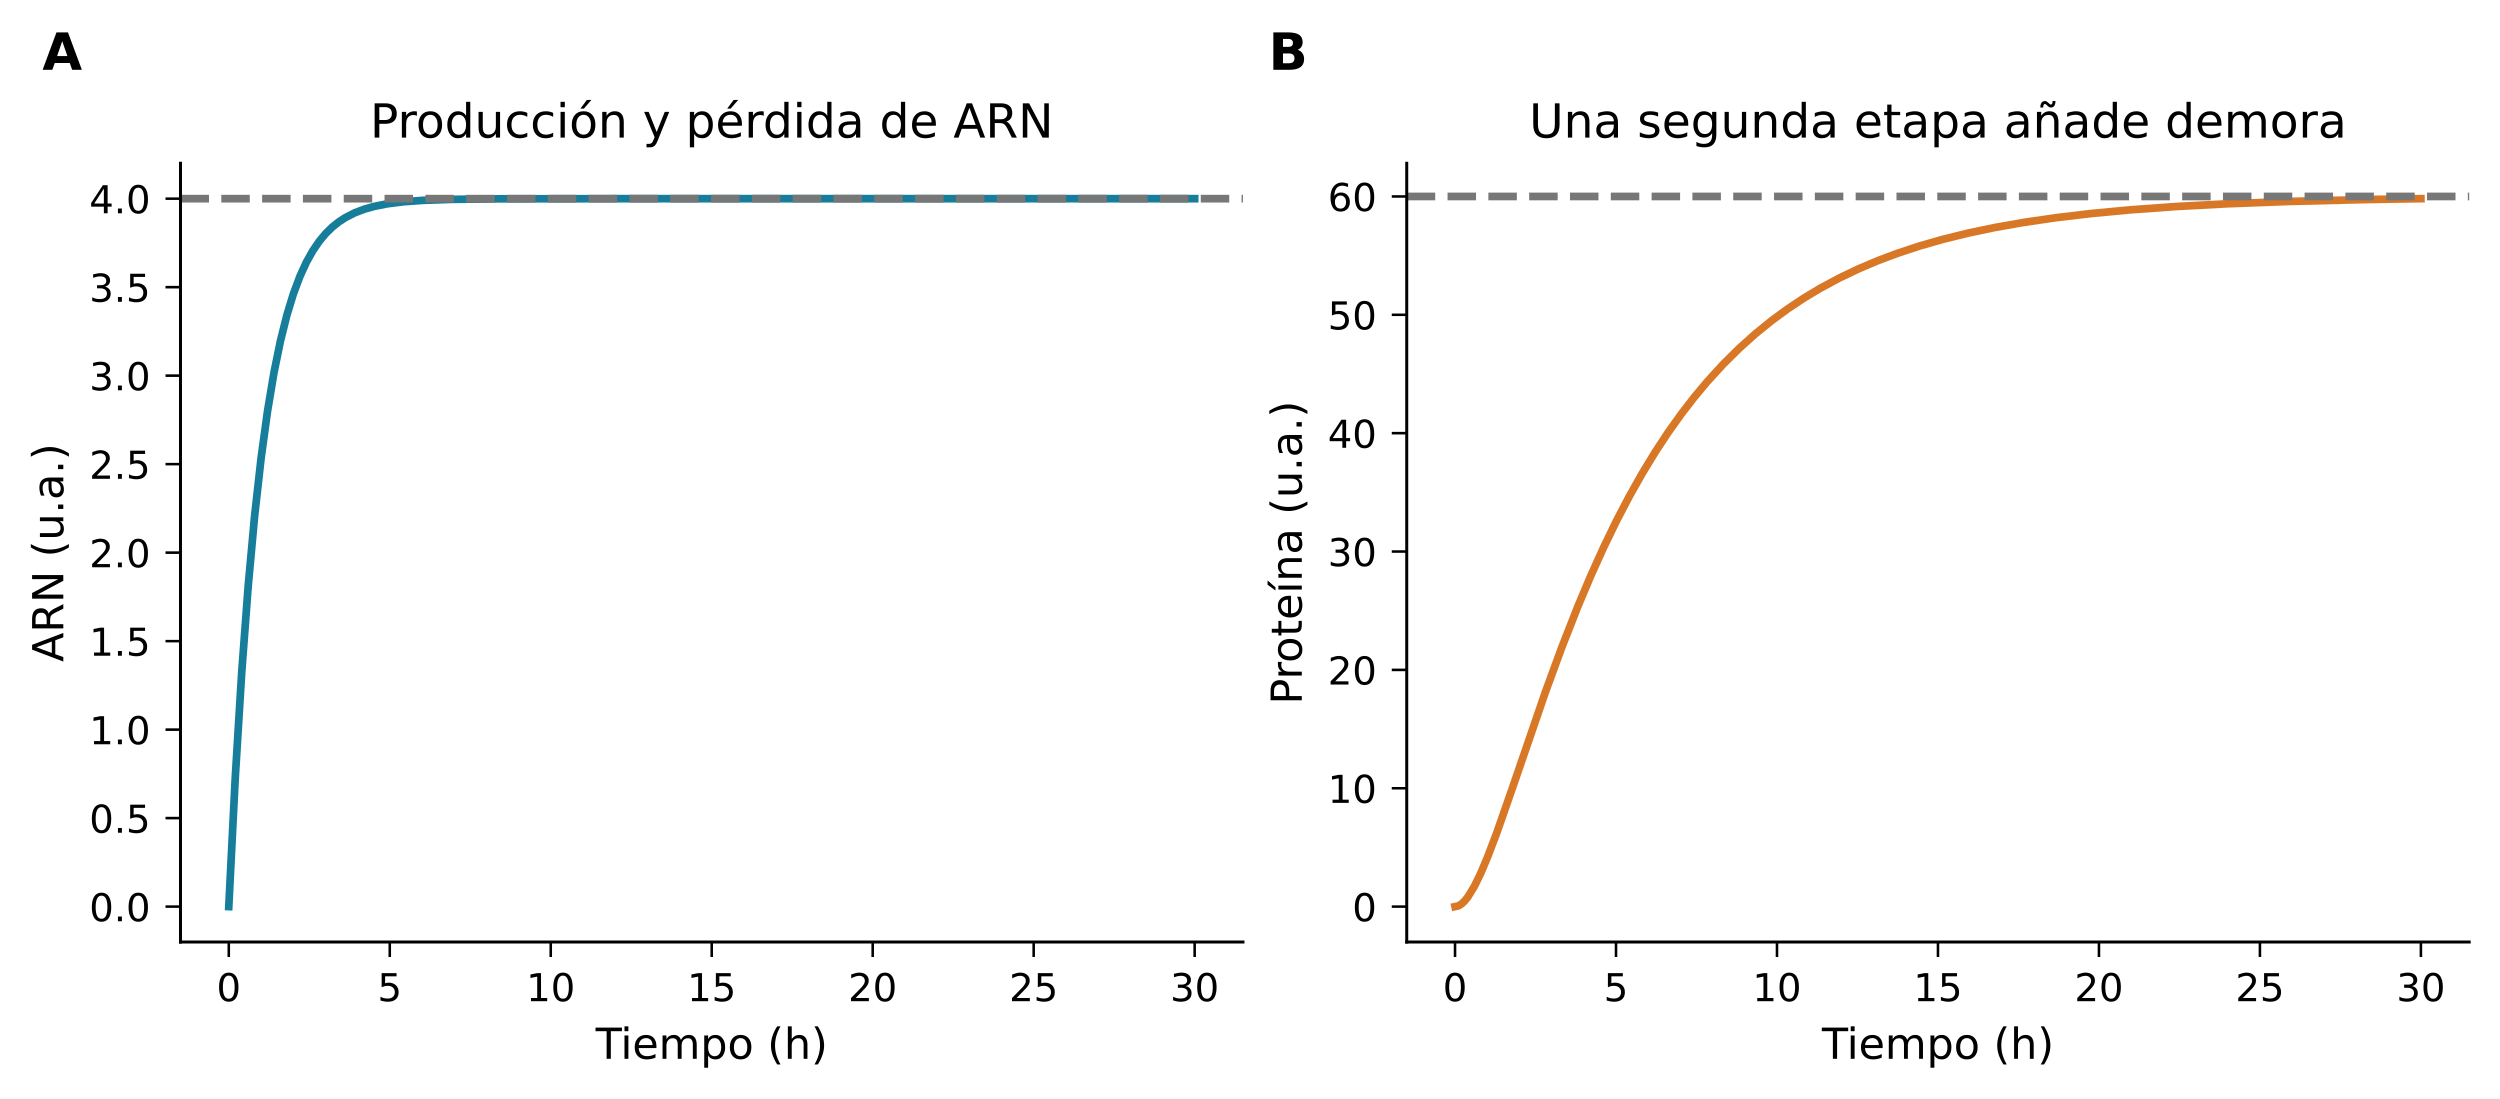
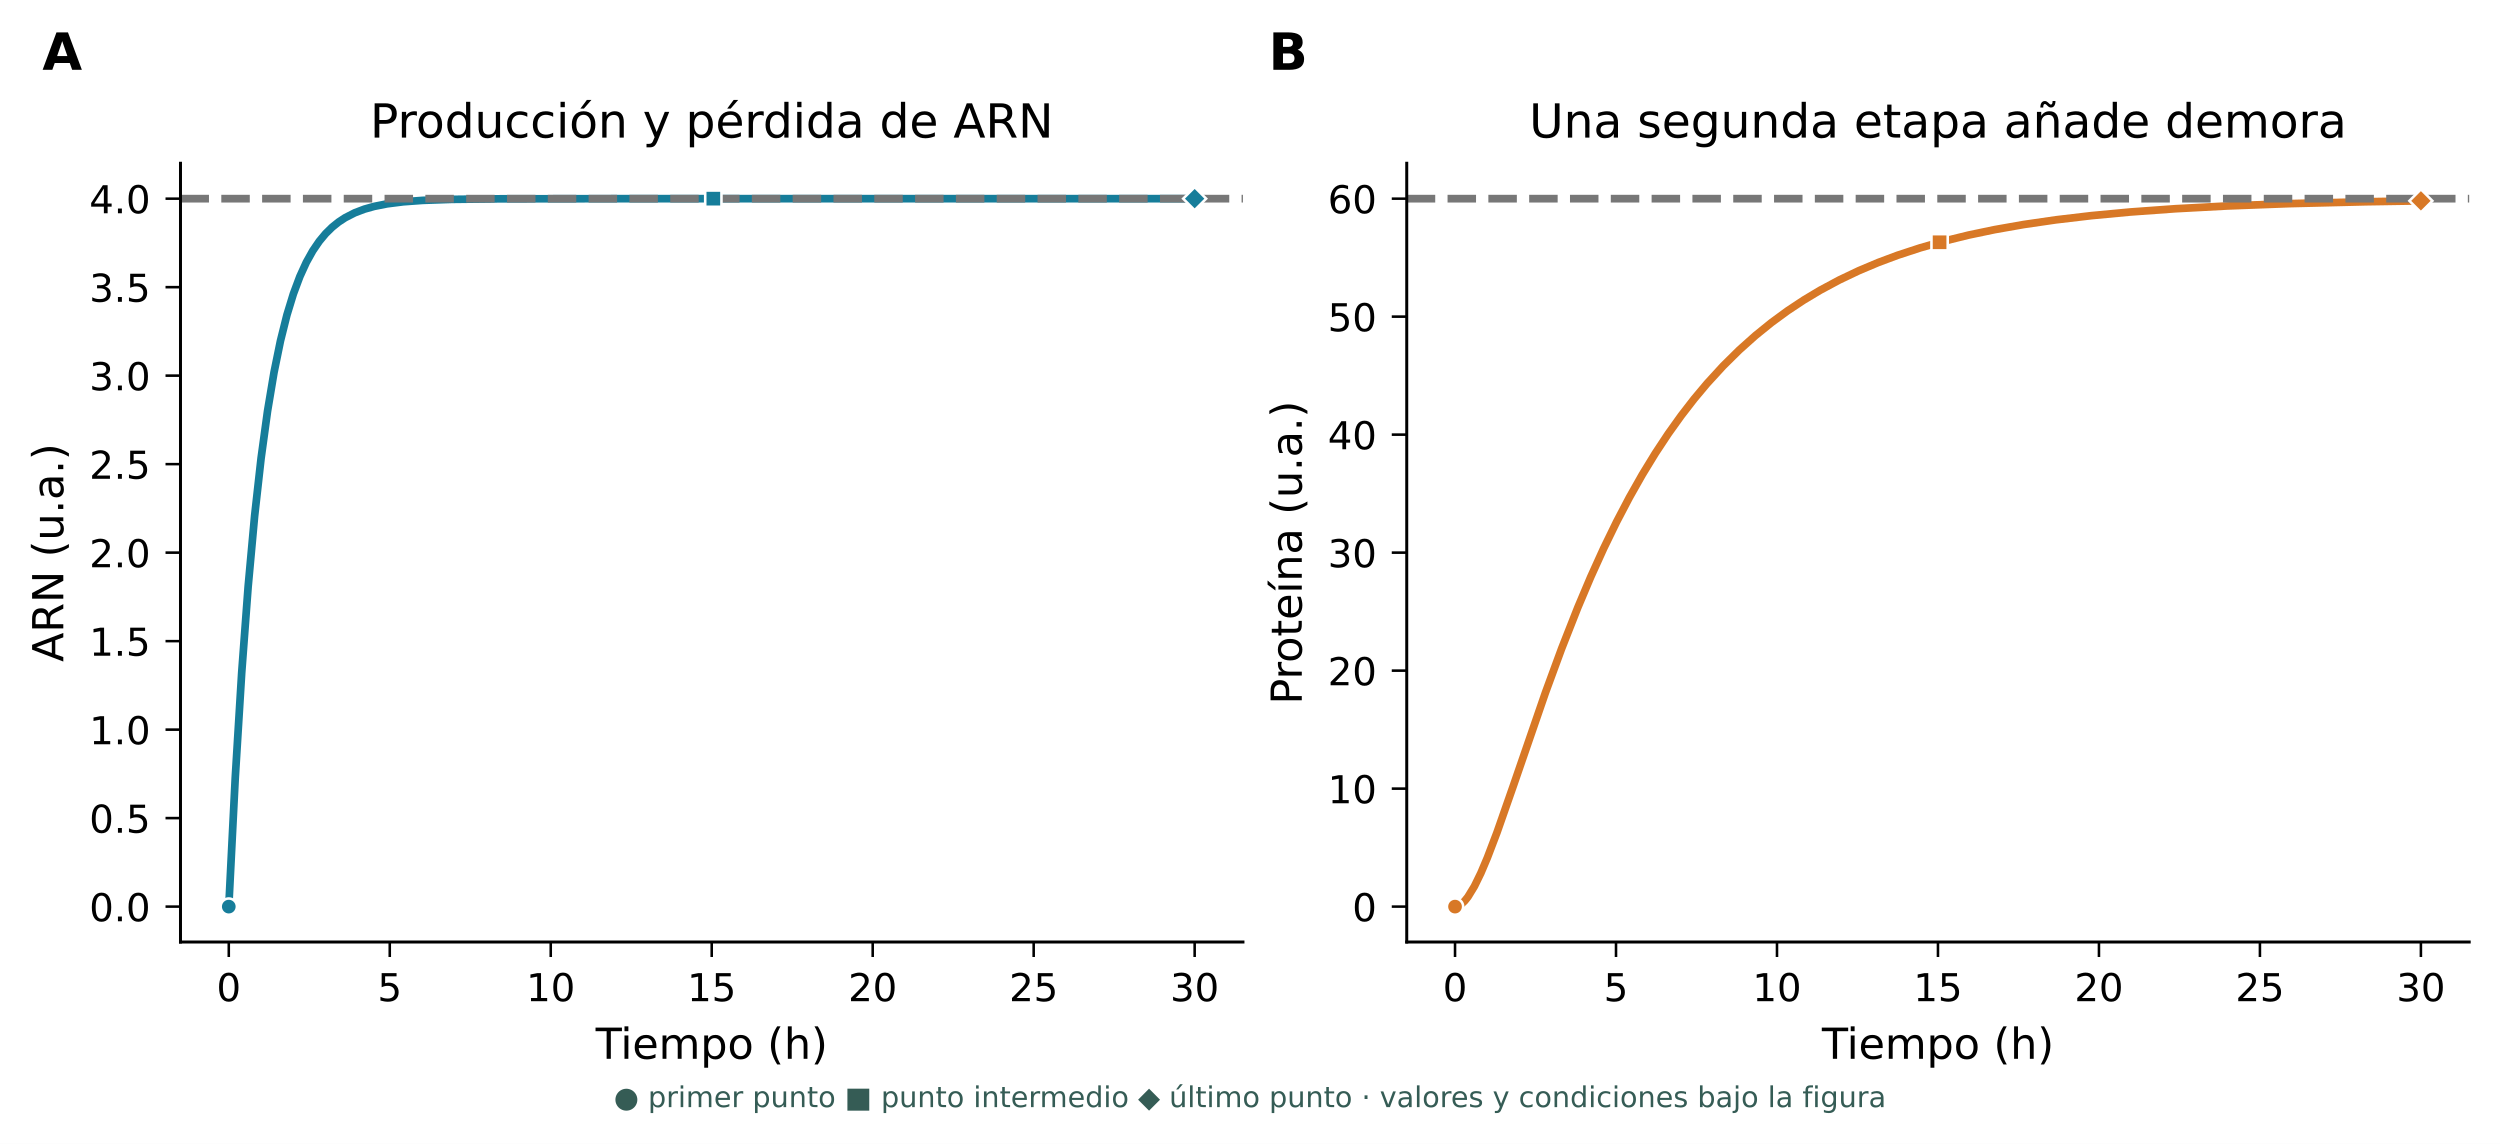
- <svg xmlns="http://www.w3.org/2000/svg" xmlns:xlink="http://www.w3.org/1999/xlink" width="584.4pt" height="256.793pt" viewBox="0 0 584.4 256.793" version="1.1">
+ <svg xmlns="http://www.w3.org/2000/svg" xmlns:xlink="http://www.w3.org/1999/xlink" width="584.4pt" height="267.396pt" viewBox="0 0 584.4 267.396" version="1.1">
  <defs>
    <style type="text/css">*{stroke-linejoin: round; stroke-linecap: butt}</style>
  </defs>
  <g id="figure_1">
    <g id="patch_1">
-       <path d="M 0 256.793  L 584.4 256.793  L 584.4 0  L 0 0  z " style="fill: #ffffff" />
+       <path d="M 0 267.396 L 584.4 267.396 L 584.4 0 L 0 0 z " style="fill: #ffffff" />
    </g>
    <g id="axes_1">
      <g id="patch_2">
-         <path d="M 42.191 220.204  L 290.552 220.204  L 290.552 38.163  L 42.191 38.163  z " style="fill: #ffffff" />
+         <path d="M 42.191 220.204 L 290.552 220.204 L 290.552 38.163 L 42.191 38.163 z " style="fill: #ffffff" />
      </g>
      <g id="matplotlib.axis_1">
        <g id="xtick_1">
          <g id="line2d_1">
            <defs>
-               <path id="m18aaa09962" d="M 0 0  L 0 3.5  " style="stroke: #000000; stroke-width: 0.6" />
+               <path id="mfd4ef8edd5" d="M 0 0 L 0 3.5 " style="stroke: #000000; stroke-width: 0.6" />
            </defs>
            <g>
-               <use xlink:href="#m18aaa09962" x="53.48" y="220.204" style="stroke: #000000; stroke-width: 0.6" />
+               <use xlink:href="#mfd4ef8edd5" x="53.48" y="220.204" style="stroke: #000000; stroke-width: 0.6" />
            </g>
          </g>
          <g id="text_1">
            <text style="font-size: 9px; font-family: 'DejaVu Sans'; text-anchor: middle" x="53.48" y="234.043" transform="rotate(-0 53.48006 234.0428)">0</text>
          </g>
        </g>
        <g id="xtick_2">
          <g id="line2d_2">
            <g>
-               <use xlink:href="#m18aaa09962" x="91.11" y="220.204" style="stroke: #000000; stroke-width: 0.6" />
+               <use xlink:href="#mfd4ef8edd5" x="91.11" y="220.204" style="stroke: #000000; stroke-width: 0.6" />
            </g>
          </g>
          <g id="text_2">
            <text style="font-size: 9px; font-family: 'DejaVu Sans'; text-anchor: middle" x="91.11" y="234.043" transform="rotate(-0 91.11048 234.0428)">5</text>
          </g>
        </g>
        <g id="xtick_3">
          <g id="line2d_3">
            <g>
-               <use xlink:href="#m18aaa09962" x="128.741" y="220.204" style="stroke: #000000; stroke-width: 0.6" />
+               <use xlink:href="#mfd4ef8edd5" x="128.741" y="220.204" style="stroke: #000000; stroke-width: 0.6" />
            </g>
          </g>
          <g id="text_3">
            <text style="font-size: 9px; font-family: 'DejaVu Sans'; text-anchor: middle" x="128.741" y="234.043" transform="rotate(-0 128.7409 234.0428)">10</text>
          </g>
        </g>
        <g id="xtick_4">
          <g id="line2d_4">
            <g>
-               <use xlink:href="#m18aaa09962" x="166.371" y="220.204" style="stroke: #000000; stroke-width: 0.6" />
+               <use xlink:href="#mfd4ef8edd5" x="166.371" y="220.204" style="stroke: #000000; stroke-width: 0.6" />
            </g>
          </g>
          <g id="text_4">
            <text style="font-size: 9px; font-family: 'DejaVu Sans'; text-anchor: middle" x="166.371" y="234.043" transform="rotate(-0 166.3713 234.0428)">15</text>
          </g>
        </g>
        <g id="xtick_5">
          <g id="line2d_5">
            <g>
-               <use xlink:href="#m18aaa09962" x="204.002" y="220.204" style="stroke: #000000; stroke-width: 0.6" />
+               <use xlink:href="#mfd4ef8edd5" x="204.002" y="220.204" style="stroke: #000000; stroke-width: 0.6" />
            </g>
          </g>
          <g id="text_5">
            <text style="font-size: 9px; font-family: 'DejaVu Sans'; text-anchor: middle" x="204.002" y="234.043" transform="rotate(-0 204.0017 234.0428)">20</text>
          </g>
        </g>
        <g id="xtick_6">
          <g id="line2d_6">
            <g>
-               <use xlink:href="#m18aaa09962" x="241.632" y="220.204" style="stroke: #000000; stroke-width: 0.6" />
+               <use xlink:href="#mfd4ef8edd5" x="241.632" y="220.204" style="stroke: #000000; stroke-width: 0.6" />
            </g>
          </g>
          <g id="text_6">
            <text style="font-size: 9px; font-family: 'DejaVu Sans'; text-anchor: middle" x="241.632" y="234.043" transform="rotate(-0 241.6322 234.0428)">25</text>
          </g>
        </g>
        <g id="xtick_7">
          <g id="line2d_7">
            <g>
-               <use xlink:href="#m18aaa09962" x="279.263" y="220.204" style="stroke: #000000; stroke-width: 0.6" />
+               <use xlink:href="#mfd4ef8edd5" x="279.263" y="220.204" style="stroke: #000000; stroke-width: 0.6" />
            </g>
          </g>
          <g id="text_7">
            <text style="font-size: 9px; font-family: 'DejaVu Sans'; text-anchor: middle" x="279.263" y="234.043" transform="rotate(-0 279.2626 234.0428)">30</text>
          </g>
        </g>
        <g id="text_8">
          <text style="font-size: 10px; font-family: 'DejaVu Sans'; text-anchor: middle" x="166.371" y="247.513" transform="rotate(-0 166.3713 247.5129)">Tiempo (h)</text>
        </g>
      </g>
      <g id="matplotlib.axis_2">
        <g id="ytick_1">
          <g id="line2d_8">
            <defs>
-               <path id="mf89c15e14b" d="M 0 0  L -3.5 0  " style="stroke: #000000; stroke-width: 0.6" />
+               <path id="me636b09f4c" d="M 0 0 L -3.5 0 " style="stroke: #000000; stroke-width: 0.6" />
            </defs>
            <g>
-               <use xlink:href="#mf89c15e14b" x="42.191" y="211.93" style="stroke: #000000; stroke-width: 0.6" />
+               <use xlink:href="#me636b09f4c" x="42.191" y="211.93" style="stroke: #000000; stroke-width: 0.6" />
            </g>
          </g>
          <g id="text_9">
            <text style="font-size: 9px; font-family: 'DejaVu Sans'; text-anchor: end" x="35.191" y="215.349" transform="rotate(-0 35.19094 215.3489)">0.0</text>
          </g>
        </g>
        <g id="ytick_2">
          <g id="line2d_9">
            <g>
-               <use xlink:href="#mf89c15e14b" x="42.191" y="191.243" style="stroke: #000000; stroke-width: 0.6" />
+               <use xlink:href="#me636b09f4c" x="42.191" y="191.243" style="stroke: #000000; stroke-width: 0.6" />
            </g>
          </g>
          <g id="text_10">
            <text style="font-size: 9px; font-family: 'DejaVu Sans'; text-anchor: end" x="35.191" y="194.662" transform="rotate(-0 35.19094 194.6624)">0.5</text>
          </g>
        </g>
        <g id="ytick_3">
          <g id="line2d_10">
            <g>
-               <use xlink:href="#mf89c15e14b" x="42.191" y="170.557" style="stroke: #000000; stroke-width: 0.6" />
+               <use xlink:href="#me636b09f4c" x="42.191" y="170.557" style="stroke: #000000; stroke-width: 0.6" />
            </g>
          </g>
          <g id="text_11">
            <text style="font-size: 9px; font-family: 'DejaVu Sans'; text-anchor: end" x="35.191" y="173.976" transform="rotate(-0 35.19094 173.9759)">1.0</text>
          </g>
        </g>
        <g id="ytick_4">
          <g id="line2d_11">
            <g>
-               <use xlink:href="#mf89c15e14b" x="42.191" y="149.87" style="stroke: #000000; stroke-width: 0.6" />
+               <use xlink:href="#me636b09f4c" x="42.191" y="149.87" style="stroke: #000000; stroke-width: 0.6" />
            </g>
          </g>
          <g id="text_12">
            <text style="font-size: 9px; font-family: 'DejaVu Sans'; text-anchor: end" x="35.191" y="153.289" transform="rotate(-0 35.19094 153.2894)">1.5</text>
          </g>
        </g>
        <g id="ytick_5">
          <g id="line2d_12">
            <g>
-               <use xlink:href="#mf89c15e14b" x="42.191" y="129.184" style="stroke: #000000; stroke-width: 0.6" />
+               <use xlink:href="#me636b09f4c" x="42.191" y="129.184" style="stroke: #000000; stroke-width: 0.6" />
            </g>
          </g>
          <g id="text_13">
            <text style="font-size: 9px; font-family: 'DejaVu Sans'; text-anchor: end" x="35.191" y="132.603" transform="rotate(-0 35.19094 132.6029)">2.0</text>
          </g>
        </g>
        <g id="ytick_6">
          <g id="line2d_13">
            <g>
-               <use xlink:href="#mf89c15e14b" x="42.191" y="108.497" style="stroke: #000000; stroke-width: 0.6" />
+               <use xlink:href="#me636b09f4c" x="42.191" y="108.497" style="stroke: #000000; stroke-width: 0.6" />
            </g>
          </g>
          <g id="text_14">
            <text style="font-size: 9px; font-family: 'DejaVu Sans'; text-anchor: end" x="35.191" y="111.916" transform="rotate(-0 35.19094 111.9164)">2.5</text>
          </g>
        </g>
        <g id="ytick_7">
          <g id="line2d_14">
            <g>
-               <use xlink:href="#mf89c15e14b" x="42.191" y="87.811" style="stroke: #000000; stroke-width: 0.6" />
+               <use xlink:href="#me636b09f4c" x="42.191" y="87.811" style="stroke: #000000; stroke-width: 0.6" />
            </g>
          </g>
          <g id="text_15">
            <text style="font-size: 9px; font-family: 'DejaVu Sans'; text-anchor: end" x="35.191" y="91.23" transform="rotate(-0 35.19094 91.22993)">3.0</text>
          </g>
        </g>
        <g id="ytick_8">
          <g id="line2d_15">
            <g>
-               <use xlink:href="#mf89c15e14b" x="42.191" y="67.124" style="stroke: #000000; stroke-width: 0.6" />
+               <use xlink:href="#me636b09f4c" x="42.191" y="67.124" style="stroke: #000000; stroke-width: 0.6" />
            </g>
          </g>
          <g id="text_16">
            <text style="font-size: 9px; font-family: 'DejaVu Sans'; text-anchor: end" x="35.191" y="70.543" transform="rotate(-0 35.19094 70.54344)">3.5</text>
          </g>
        </g>
        <g id="ytick_9">
          <g id="line2d_16">
            <g>
-               <use xlink:href="#mf89c15e14b" x="42.191" y="46.438" style="stroke: #000000; stroke-width: 0.6" />
+               <use xlink:href="#me636b09f4c" x="42.191" y="46.438" style="stroke: #000000; stroke-width: 0.6" />
            </g>
          </g>
          <g id="text_17">
            <text style="font-size: 9px; font-family: 'DejaVu Sans'; text-anchor: end" x="35.191" y="49.857" transform="rotate(-0 35.19094 49.85695)">4.0</text>
          </g>
        </g>
        <g id="text_18">
          <text style="font-size: 10px; font-family: 'DejaVu Sans'; text-anchor: middle" x="14.798" y="129.184" transform="rotate(-90 14.79844 129.1836)">ARN (u.a.)</text>
        </g>
      </g>
      <g id="line2d_17">
-         <path d="M 53.48 211.93  L 54.99 181.84  L 56.501 157.222  L 58.011 137.079  L 59.521 120.599  L 61.031 107.115  L 62.542 96.083  L 64.052 87.057  L 65.562 79.672  L 67.072 73.629  L 68.583 68.685  L 70.093 64.64  L 71.603 61.331  L 73.113 58.623  L 74.624 56.407  L 76.134 54.595  L 77.644 53.112  L 79.154 51.898  L 80.665 50.905  L 82.93 49.744  L 85.195 48.885  L 87.461 48.249  L 90.481 47.65  L 94.257 47.172  L 98.788 46.84  L 105.584 46.601  L 116.911 46.474  L 148.626 46.438  L 279.263 46.438  L 279.263 46.438  " clip-path="url(#p62c8bbf403)" style="fill: none; stroke: #167d9a; stroke-width: 1.8; stroke-linecap: square" />
+         <path d="M 53.48 211.93 L 54.99 181.84 L 56.501 157.222 L 58.011 137.079 L 59.521 120.599 L 61.031 107.115 L 62.542 96.083 L 64.052 87.057 L 65.562 79.672 L 67.072 73.629 L 68.583 68.685 L 70.093 64.64 L 71.603 61.331 L 73.113 58.623 L 74.624 56.407 L 76.134 54.595 L 77.644 53.112 L 79.154 51.898 L 80.665 50.905 L 82.93 49.744 L 85.195 48.885 L 87.461 48.249 L 90.481 47.65 L 94.257 47.172 L 98.788 46.84 L 105.584 46.601 L 116.911 46.474 L 148.626 46.438 L 279.263 46.438 L 279.263 46.438 " clip-path="url(#pa5bc1ac318)" style="fill: none; stroke: #167d9a; stroke-width: 1.8; stroke-linecap: square" />
      </g>
      <g id="line2d_18">
-         <path d="M 42.191 46.438  L 290.552 46.438  " clip-path="url(#p62c8bbf403)" style="fill: none; stroke-dasharray: 6.66,2.88; stroke-dashoffset: 0; stroke: #777777; stroke-width: 1.8" />
+         <path d="M 42.191 46.438 L 290.552 46.438 " clip-path="url(#pa5bc1ac318)" style="fill: none; stroke-dasharray: 6.66,2.88; stroke-dashoffset: 0; stroke: #777777; stroke-width: 1.8" />
      </g>
      <g id="patch_3">
-         <path d="M 42.191 220.204  L 42.191 38.163  " style="fill: none; stroke: #000000; stroke-width: 0.7; stroke-linejoin: miter; stroke-linecap: square" />
+         <path d="M 42.191 220.204 L 42.191 38.163 " style="fill: none; stroke: #000000; stroke-width: 0.7; stroke-linejoin: miter; stroke-linecap: square" />
      </g>
      <g id="patch_4">
-         <path d="M 42.191 220.204  L 290.552 220.204  " style="fill: none; stroke: #000000; stroke-width: 0.7; stroke-linejoin: miter; stroke-linecap: square" />
+         <path d="M 42.191 220.204 L 290.552 220.204 " style="fill: none; stroke: #000000; stroke-width: 0.7; stroke-linejoin: miter; stroke-linecap: square" />
      </g>
      <g id="text_19">
        <text style="font-weight: 700; font-size: 12px; font-family: 'DejaVu Sans'; text-anchor: start" x="9.904" y="16.318" transform="rotate(-0 9.904038 16.31812)">A</text>
      </g>
      <g id="text_20">
        <text style="font-size: 11px; font-family: 'DejaVu Sans'; text-anchor: middle" x="166.371" y="32.163" transform="rotate(-0 166.3713 32.16306)">Producción y pérdida de ARN</text>
+       </g>
+       <g id="line2d_19">
+         <defs>
+           <path id="m00fbb21794" d="M 0 1.9 C 0.504 1.9 0.987 1.7 1.344 1.344 C 1.7 0.987 1.9 0.504 1.9 0 C 1.9 -0.504 1.7 -0.987 1.344 -1.344 C 0.987 -1.7 0.504 -1.9 0 -1.9 C -0.504 -1.9 -0.987 -1.7 -1.344 -1.344 C -1.7 -0.987 -1.9 -0.504 -1.9 0 C -1.9 0.504 -1.7 0.987 -1.344 1.344 C -0.987 1.7 -0.504 1.9 0 1.9 z " style="stroke: #ffffff; stroke-width: 0.6" />
+         </defs>
+         <g clip-path="url(#pa5bc1ac318)">
+           <use xlink:href="#m00fbb21794" x="53.48" y="211.93" style="fill: #167d9a; stroke: #ffffff; stroke-width: 0.6" />
+         </g>
+       </g>
+       <g id="line2d_20">
+         <defs>
+           <path id="mb84816be2f" d="M -1.9 1.9 L 1.9 1.9 L 1.9 -1.9 L -1.9 -1.9 z " style="stroke: #ffffff; stroke-width: 0.6; stroke-linejoin: miter" />
+         </defs>
+         <g clip-path="url(#pa5bc1ac318)">
+           <use xlink:href="#mb84816be2f" x="166.749" y="46.438" style="fill: #167d9a; stroke: #ffffff; stroke-width: 0.6; stroke-linejoin: miter" />
+         </g>
+       </g>
+       <g id="line2d_21">
+         <defs>
+           <path id="m1c7bcb1cda" d="M 0 2.687 L 2.687 0 L 0 -2.687 L -2.687 0 z " style="stroke: #ffffff; stroke-width: 0.6; stroke-linejoin: miter" />
+         </defs>
+         <g clip-path="url(#pa5bc1ac318)">
+           <use xlink:href="#m1c7bcb1cda" x="279.263" y="46.438" style="fill: #167d9a; stroke: #ffffff; stroke-width: 0.6; stroke-linejoin: miter" />
+         </g>
      </g>
    </g>
    <g id="axes_2">
      <g id="patch_5">
-         <path d="M 328.839 220.204  L 577.2 220.204  L 577.2 38.163  L 328.839 38.163  z " style="fill: #ffffff" />
+         <path d="M 328.839 220.204 L 577.2 220.204 L 577.2 38.163 L 328.839 38.163 z " style="fill: #ffffff" />
      </g>
      <g id="matplotlib.axis_3">
        <g id="xtick_8">
-           <g id="line2d_19">
-             <g>
-               <use xlink:href="#m18aaa09962" x="340.128" y="220.204" style="stroke: #000000; stroke-width: 0.6" />
+           <g id="line2d_22">
+             <g>
+               <use xlink:href="#mfd4ef8edd5" x="340.128" y="220.204" style="stroke: #000000; stroke-width: 0.6" />
            </g>
          </g>
          <g id="text_21">
            <text style="font-size: 9px; font-family: 'DejaVu Sans'; text-anchor: middle" x="340.128" y="234.043" transform="rotate(-0 340.1279 234.0428)">0</text>
          </g>
        </g>
        <g id="xtick_9">
-           <g id="line2d_20">
-             <g>
-               <use xlink:href="#m18aaa09962" x="377.758" y="220.204" style="stroke: #000000; stroke-width: 0.6" />
+           <g id="line2d_23">
+             <g>
+               <use xlink:href="#mfd4ef8edd5" x="377.758" y="220.204" style="stroke: #000000; stroke-width: 0.6" />
            </g>
          </g>
          <g id="text_22">
            <text style="font-size: 9px; font-family: 'DejaVu Sans'; text-anchor: middle" x="377.758" y="234.043" transform="rotate(-0 377.7583 234.0428)">5</text>
          </g>
        </g>
        <g id="xtick_10">
-           <g id="line2d_21">
-             <g>
-               <use xlink:href="#m18aaa09962" x="415.389" y="220.204" style="stroke: #000000; stroke-width: 0.6" />
+           <g id="line2d_24">
+             <g>
+               <use xlink:href="#mfd4ef8edd5" x="415.389" y="220.204" style="stroke: #000000; stroke-width: 0.6" />
            </g>
          </g>
          <g id="text_23">
            <text style="font-size: 9px; font-family: 'DejaVu Sans'; text-anchor: middle" x="415.389" y="234.043" transform="rotate(-0 415.3887 234.0428)">10</text>
          </g>
        </g>
        <g id="xtick_11">
-           <g id="line2d_22">
-             <g>
-               <use xlink:href="#m18aaa09962" x="453.019" y="220.204" style="stroke: #000000; stroke-width: 0.6" />
+           <g id="line2d_25">
+             <g>
+               <use xlink:href="#mfd4ef8edd5" x="453.019" y="220.204" style="stroke: #000000; stroke-width: 0.6" />
            </g>
          </g>
          <g id="text_24">
            <text style="font-size: 9px; font-family: 'DejaVu Sans'; text-anchor: middle" x="453.019" y="234.043" transform="rotate(-0 453.0191 234.0428)">15</text>
          </g>
        </g>
        <g id="xtick_12">
-           <g id="line2d_23">
-             <g>
-               <use xlink:href="#m18aaa09962" x="490.65" y="220.204" style="stroke: #000000; stroke-width: 0.6" />
+           <g id="line2d_26">
+             <g>
+               <use xlink:href="#mfd4ef8edd5" x="490.65" y="220.204" style="stroke: #000000; stroke-width: 0.6" />
            </g>
          </g>
          <g id="text_25">
            <text style="font-size: 9px; font-family: 'DejaVu Sans'; text-anchor: middle" x="490.65" y="234.043" transform="rotate(-0 490.6496 234.0428)">20</text>
          </g>
        </g>
        <g id="xtick_13">
-           <g id="line2d_24">
-             <g>
-               <use xlink:href="#m18aaa09962" x="528.28" y="220.204" style="stroke: #000000; stroke-width: 0.6" />
+           <g id="line2d_27">
+             <g>
+               <use xlink:href="#mfd4ef8edd5" x="528.28" y="220.204" style="stroke: #000000; stroke-width: 0.6" />
            </g>
          </g>
          <g id="text_26">
            <text style="font-size: 9px; font-family: 'DejaVu Sans'; text-anchor: middle" x="528.28" y="234.043" transform="rotate(-0 528.28 234.0428)">25</text>
          </g>
        </g>
        <g id="xtick_14">
-           <g id="line2d_25">
-             <g>
-               <use xlink:href="#m18aaa09962" x="565.91" y="220.204" style="stroke: #000000; stroke-width: 0.6" />
+           <g id="line2d_28">
+             <g>
+               <use xlink:href="#mfd4ef8edd5" x="565.91" y="220.204" style="stroke: #000000; stroke-width: 0.6" />
            </g>
          </g>
          <g id="text_27">
            <text style="font-size: 9px; font-family: 'DejaVu Sans'; text-anchor: middle" x="565.91" y="234.043" transform="rotate(-0 565.9104 234.0428)">30</text>
          </g>
        </g>
        <g id="text_28">
          <text style="font-size: 10px; font-family: 'DejaVu Sans'; text-anchor: middle" x="453.019" y="247.513" transform="rotate(-0 453.0191 247.5129)">Tiempo (h)</text>
        </g>
      </g>
      <g id="matplotlib.axis_4">
        <g id="ytick_10">
-           <g id="line2d_26">
-             <g>
-               <use xlink:href="#mf89c15e14b" x="328.839" y="211.93" style="stroke: #000000; stroke-width: 0.6" />
+           <g id="line2d_29">
+             <g>
+               <use xlink:href="#me636b09f4c" x="328.839" y="211.93" style="stroke: #000000; stroke-width: 0.6" />
            </g>
          </g>
          <g id="text_29">
            <text style="font-size: 9px; font-family: 'DejaVu Sans'; text-anchor: end" x="321.839" y="215.349" transform="rotate(-0 321.8388 215.3489)">0</text>
          </g>
        </g>
        <g id="ytick_11">
-           <g id="line2d_27">
-             <g>
-               <use xlink:href="#mf89c15e14b" x="328.839" y="184.262" style="stroke: #000000; stroke-width: 0.6" />
+           <g id="line2d_30">
+             <g>
+               <use xlink:href="#me636b09f4c" x="328.839" y="184.348" style="stroke: #000000; stroke-width: 0.6" />
            </g>
          </g>
          <g id="text_30">
-             <text style="font-size: 9px; font-family: 'DejaVu Sans'; text-anchor: end" x="321.839" y="187.681" transform="rotate(-0 321.8388 187.6811)">10</text>
+             <text style="font-size: 9px; font-family: 'DejaVu Sans'; text-anchor: end" x="321.839" y="187.767" transform="rotate(-0 321.8388 187.7669)">10</text>
          </g>
        </g>
        <g id="ytick_12">
-           <g id="line2d_28">
-             <g>
-               <use xlink:href="#mf89c15e14b" x="328.839" y="156.594" style="stroke: #000000; stroke-width: 0.6" />
+           <g id="line2d_31">
+             <g>
+               <use xlink:href="#me636b09f4c" x="328.839" y="156.766" style="stroke: #000000; stroke-width: 0.6" />
            </g>
          </g>
          <g id="text_31">
-             <text style="font-size: 9px; font-family: 'DejaVu Sans'; text-anchor: end" x="321.839" y="160.013" transform="rotate(-0 321.8388 160.0134)">20</text>
+             <text style="font-size: 9px; font-family: 'DejaVu Sans'; text-anchor: end" x="321.839" y="160.185" transform="rotate(-0 321.8388 160.1849)">20</text>
          </g>
        </g>
        <g id="ytick_13">
-           <g id="line2d_29">
-             <g>
-               <use xlink:href="#mf89c15e14b" x="328.839" y="128.926" style="stroke: #000000; stroke-width: 0.6" />
+           <g id="line2d_32">
+             <g>
+               <use xlink:href="#me636b09f4c" x="328.839" y="129.184" style="stroke: #000000; stroke-width: 0.6" />
            </g>
          </g>
          <g id="text_32">
-             <text style="font-size: 9px; font-family: 'DejaVu Sans'; text-anchor: end" x="321.839" y="132.346" transform="rotate(-0 321.8388 132.3457)">30</text>
+             <text style="font-size: 9px; font-family: 'DejaVu Sans'; text-anchor: end" x="321.839" y="132.603" transform="rotate(-0 321.8388 132.6029)">30</text>
          </g>
        </g>
        <g id="ytick_14">
-           <g id="line2d_30">
-             <g>
-               <use xlink:href="#mf89c15e14b" x="328.839" y="101.259" style="stroke: #000000; stroke-width: 0.6" />
+           <g id="line2d_33">
+             <g>
+               <use xlink:href="#me636b09f4c" x="328.839" y="101.602" style="stroke: #000000; stroke-width: 0.6" />
            </g>
          </g>
          <g id="text_33">
-             <text style="font-size: 9px; font-family: 'DejaVu Sans'; text-anchor: end" x="321.839" y="104.678" transform="rotate(-0 321.8388 104.678)">40</text>
+             <text style="font-size: 9px; font-family: 'DejaVu Sans'; text-anchor: end" x="321.839" y="105.021" transform="rotate(-0 321.8388 105.0209)">40</text>
          </g>
        </g>
        <g id="ytick_15">
-           <g id="line2d_31">
-             <g>
-               <use xlink:href="#mf89c15e14b" x="328.839" y="73.591" style="stroke: #000000; stroke-width: 0.6" />
+           <g id="line2d_34">
+             <g>
+               <use xlink:href="#me636b09f4c" x="328.839" y="74.02" style="stroke: #000000; stroke-width: 0.6" />
            </g>
          </g>
          <g id="text_34">
-             <text style="font-size: 9px; font-family: 'DejaVu Sans'; text-anchor: end" x="321.839" y="77.01" transform="rotate(-0 321.8388 77.0103)">50</text>
+             <text style="font-size: 9px; font-family: 'DejaVu Sans'; text-anchor: end" x="321.839" y="77.439" transform="rotate(-0 321.8388 77.43893)">50</text>
          </g>
        </g>
        <g id="ytick_16">
-           <g id="line2d_32">
-             <g>
-               <use xlink:href="#mf89c15e14b" x="328.839" y="45.923" style="stroke: #000000; stroke-width: 0.6" />
+           <g id="line2d_35">
+             <g>
+               <use xlink:href="#me636b09f4c" x="328.839" y="46.438" style="stroke: #000000; stroke-width: 0.6" />
            </g>
          </g>
          <g id="text_35">
-             <text style="font-size: 9px; font-family: 'DejaVu Sans'; text-anchor: end" x="321.839" y="49.343" transform="rotate(-0 321.8388 49.34259)">60</text>
+             <text style="font-size: 9px; font-family: 'DejaVu Sans'; text-anchor: end" x="321.839" y="49.857" transform="rotate(-0 321.8388 49.85695)">60</text>
          </g>
        </g>
        <g id="text_36">
          <text style="font-size: 10px; font-family: 'DejaVu Sans'; text-anchor: middle" x="304.307" y="129.184" transform="rotate(-90 304.3066 129.1836)">Proteína (u.a.)</text>
        </g>
      </g>
-       <g id="line2d_33">
-         <path d="M 340.128 211.93  L 340.883 211.769  L 341.638 211.312  L 342.393 210.593  L 343.148 209.644  L 344.659 207.162  L 346.169 204.057  L 347.679 200.486  L 349.945 194.522  L 353.72 183.703  L 361.271 161.732  L 365.047 151.424  L 368.823 141.805  L 371.843 134.642  L 374.864 127.954  L 377.884 121.731  L 380.905 115.954  L 383.925 110.599  L 386.946 105.642  L 389.966 101.057  L 392.987 96.818  L 396.007 92.902  L 399.028 89.285  L 402.803 85.15  L 406.579 81.408  L 410.355 78.023  L 414.13 74.959  L 417.906 72.188  L 421.681 69.681  L 425.457 67.413  L 429.988 64.976  L 434.519 62.815  L 439.049 60.899  L 443.58 59.2  L 448.866 57.46  L 454.152 55.948  L 460.193 54.461  L 466.234 53.195  L 473.03 51.994  L 480.581 50.89  L 488.888 49.906  L 497.949 49.054  L 508.521 48.287  L 520.603 47.638  L 534.95 47.094  L 553.073 46.647  L 565.91 46.438  L 565.91 46.438  " clip-path="url(#pc57646bf09)" style="fill: none; stroke: #d87826; stroke-width: 1.8; stroke-linecap: square" />
-       </g>
-       <g id="line2d_34">
-         <path d="M 328.839 45.923  L 577.2 45.923  " clip-path="url(#pc57646bf09)" style="fill: none; stroke-dasharray: 6.66,2.88; stroke-dashoffset: 0; stroke: #777777; stroke-width: 1.8" />
+       <g id="line2d_36">
+         <path d="M 340.128 211.93 L 340.883 211.769 L 341.638 211.314 L 342.393 210.597 L 343.148 209.651 L 344.659 207.176 L 346.169 204.082 L 347.679 200.522 L 349.945 194.576 L 353.72 183.791 L 361.271 161.887 L 365.047 151.611 L 368.823 142.022 L 371.843 134.881 L 374.864 128.214 L 377.884 122.011 L 380.905 116.251 L 383.925 110.913 L 386.946 105.971 L 389.966 101.4 L 392.987 97.175 L 396.007 93.271 L 399.028 89.665 L 402.803 85.543 L 406.579 81.813 L 410.355 78.437 L 414.13 75.384 L 417.906 72.621 L 421.681 70.122 L 425.457 67.861 L 429.988 65.431 L 434.519 63.277 L 439.049 61.367 L 443.58 59.673 L 448.866 57.939 L 454.152 56.431 L 460.193 54.949 L 466.234 53.687 L 473.03 52.489 L 480.581 51.389 L 488.888 50.408 L 497.949 49.558 L 508.521 48.794 L 520.603 48.147 L 534.95 47.605 L 553.073 47.159 L 565.91 46.95 L 565.91 46.95 " clip-path="url(#pe6d1b42744)" style="fill: none; stroke: #d87826; stroke-width: 1.8; stroke-linecap: square" />
+       </g>
+       <g id="line2d_37">
+         <path d="M 328.839 46.438 L 577.2 46.438 " clip-path="url(#pe6d1b42744)" style="fill: none; stroke-dasharray: 6.66,2.88; stroke-dashoffset: 0; stroke: #777777; stroke-width: 1.8" />
      </g>
      <g id="patch_6">
-         <path d="M 328.839 220.204  L 328.839 38.163  " style="fill: none; stroke: #000000; stroke-width: 0.7; stroke-linejoin: miter; stroke-linecap: square" />
+         <path d="M 328.839 220.204 L 328.839 38.163 " style="fill: none; stroke: #000000; stroke-width: 0.7; stroke-linejoin: miter; stroke-linecap: square" />
      </g>
      <g id="patch_7">
-         <path d="M 328.839 220.204  L 577.2 220.204  " style="fill: none; stroke: #000000; stroke-width: 0.7; stroke-linejoin: miter; stroke-linecap: square" />
+         <path d="M 328.839 220.204 L 577.2 220.204 " style="fill: none; stroke: #000000; stroke-width: 0.7; stroke-linejoin: miter; stroke-linecap: square" />
      </g>
      <g id="text_37">
        <text style="font-weight: 700; font-size: 12px; font-family: 'DejaVu Sans'; text-anchor: start" x="296.552" y="16.318" transform="rotate(-0 296.5519 16.31812)">B</text>
      </g>
      <g id="text_38">
        <text style="font-size: 11px; font-family: 'DejaVu Sans'; text-anchor: middle" x="453.019" y="32.163" transform="rotate(-0 453.0191 32.16306)">Una segunda etapa añade demora</text>
      </g>
+       <g id="line2d_38">
+         <defs>
+           <path id="m914742217b" d="M 0 1.9 C 0.504 1.9 0.987 1.7 1.344 1.344 C 1.7 0.987 1.9 0.504 1.9 0 C 1.9 -0.504 1.7 -0.987 1.344 -1.344 C 0.987 -1.7 0.504 -1.9 0 -1.9 C -0.504 -1.9 -0.987 -1.7 -1.344 -1.344 C -1.7 -0.987 -1.9 -0.504 -1.9 0 C -1.9 0.504 -1.7 0.987 -1.344 1.344 C -0.987 1.7 -0.504 1.9 0 1.9 z " style="stroke: #ffffff; stroke-width: 0.6" />
+         </defs>
+         <g clip-path="url(#pe6d1b42744)">
+           <use xlink:href="#m914742217b" x="340.128" y="211.93" style="fill: #d87826; stroke: #ffffff; stroke-width: 0.6" />
+         </g>
+       </g>
+       <g id="line2d_39">
+         <defs>
+           <path id="mcdea3e06a1" d="M -1.9 1.9 L 1.9 1.9 L 1.9 -1.9 L -1.9 -1.9 z " style="stroke: #ffffff; stroke-width: 0.6; stroke-linejoin: miter" />
+         </defs>
+         <g clip-path="url(#pe6d1b42744)">
+           <use xlink:href="#mcdea3e06a1" x="453.397" y="56.634" style="fill: #d87826; stroke: #ffffff; stroke-width: 0.6; stroke-linejoin: miter" />
+         </g>
+       </g>
+       <g id="line2d_40">
+         <defs>
+           <path id="m2f9c17e311" d="M 0 2.687 L 2.687 0 L 0 -2.687 L -2.687 0 z " style="stroke: #ffffff; stroke-width: 0.6; stroke-linejoin: miter" />
+         </defs>
+         <g clip-path="url(#pe6d1b42744)">
+           <use xlink:href="#m2f9c17e311" x="565.91" y="46.95" style="fill: #d87826; stroke: #ffffff; stroke-width: 0.6; stroke-linejoin: miter" />
+         </g>
+       </g>
+     </g>
+     <g id="text_39">
+       <text style="font-size: 6.7px; font-family: 'DejaVu Sans'; text-anchor: middle; fill: #355c55" x="292.2" y="258.803" transform="rotate(-0 292.1998 258.8028)">● primer punto   ■ punto intermedio   ◆ último punto · valores y condiciones bajo la figura</text>
    </g>
  </g>
  <defs>
-     <clipPath id="p62c8bbf403">
+     <clipPath id="pa5bc1ac318">
      <rect x="42.191" y="38.163" width="248.361" height="182.041" />
    </clipPath>
-     <clipPath id="pc57646bf09">
+     <clipPath id="pe6d1b42744">
      <rect x="328.839" y="38.163" width="248.361" height="182.041" />
    </clipPath>
  </defs>
</svg>
